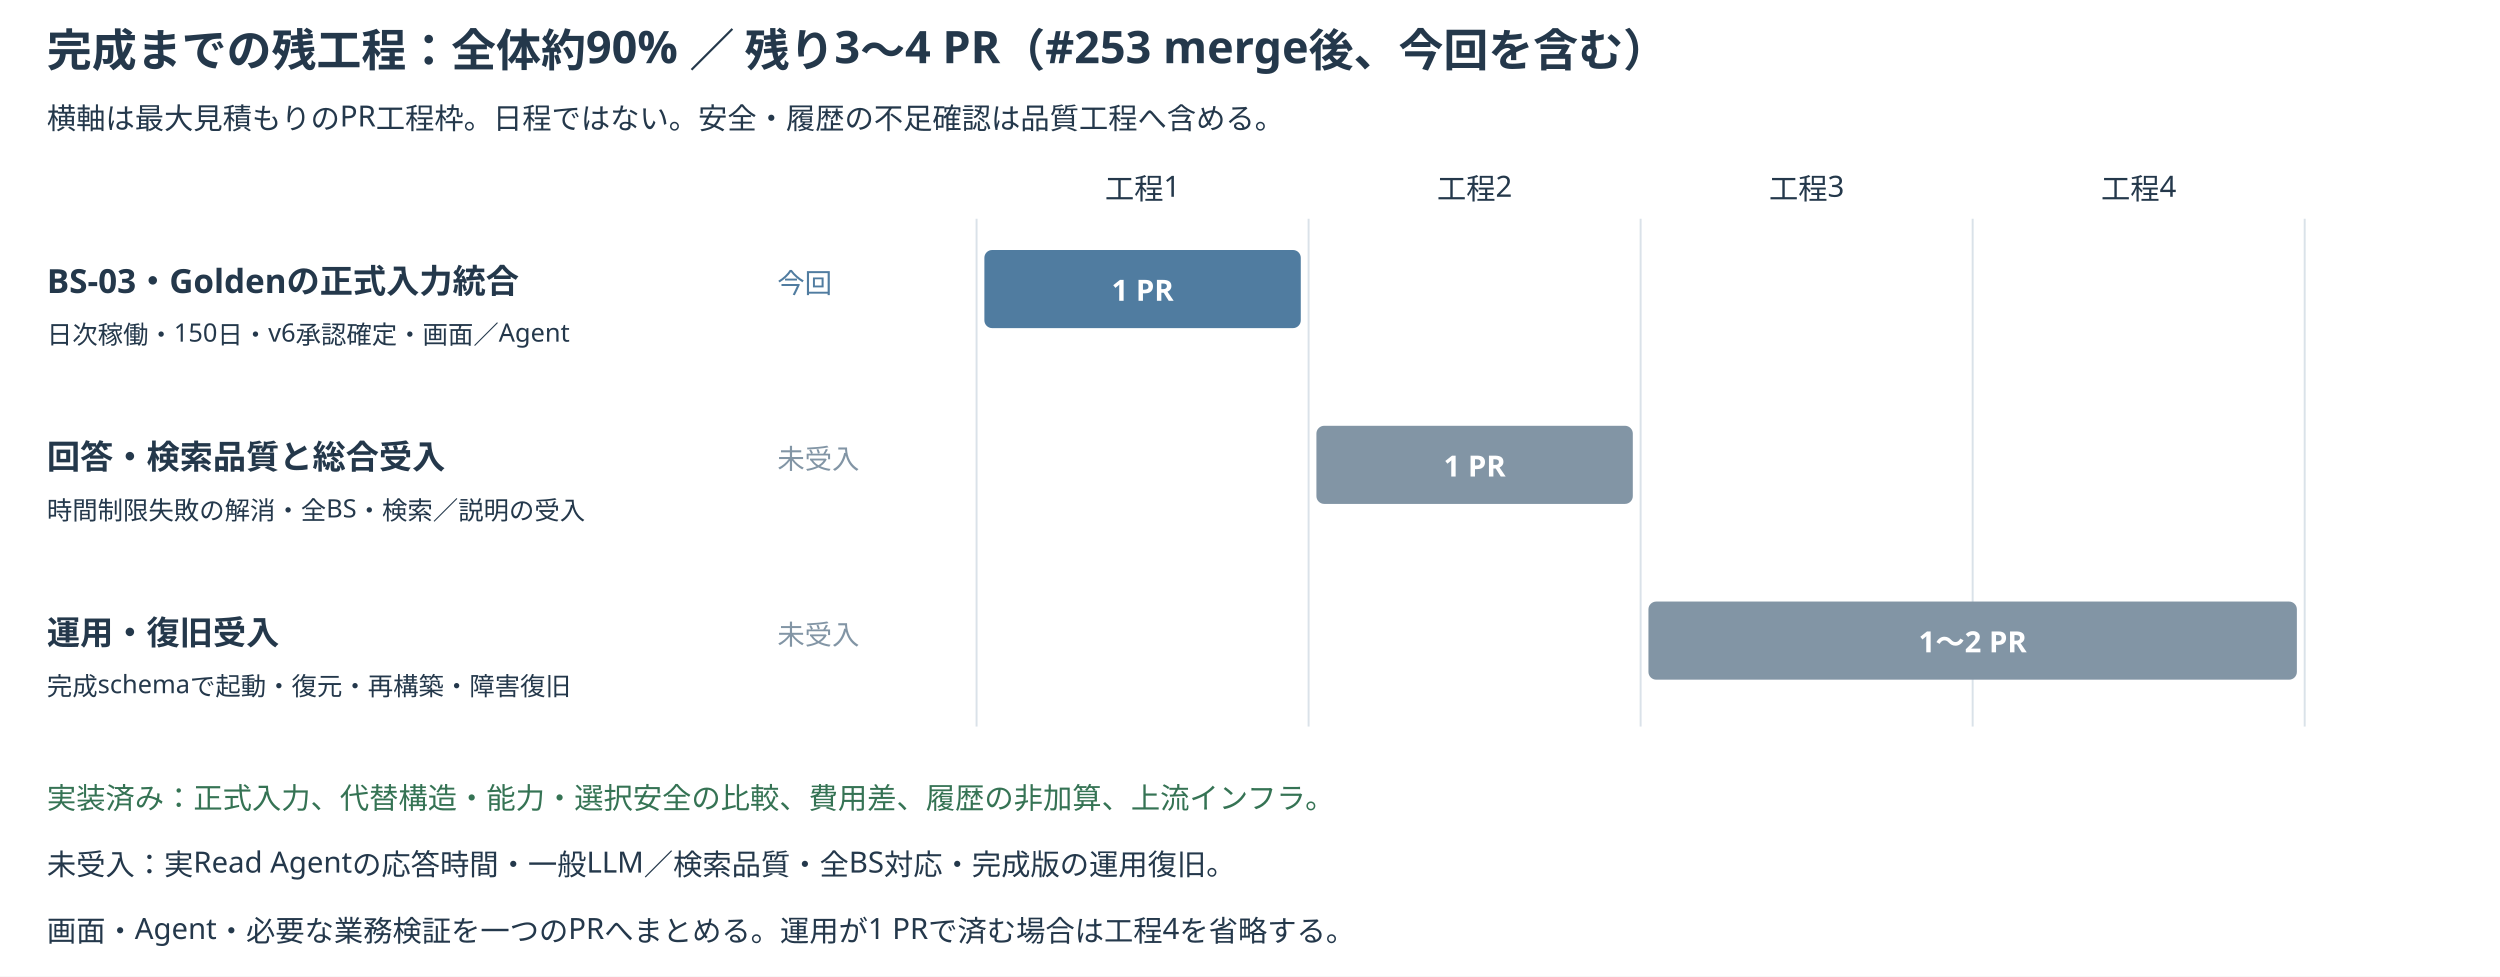
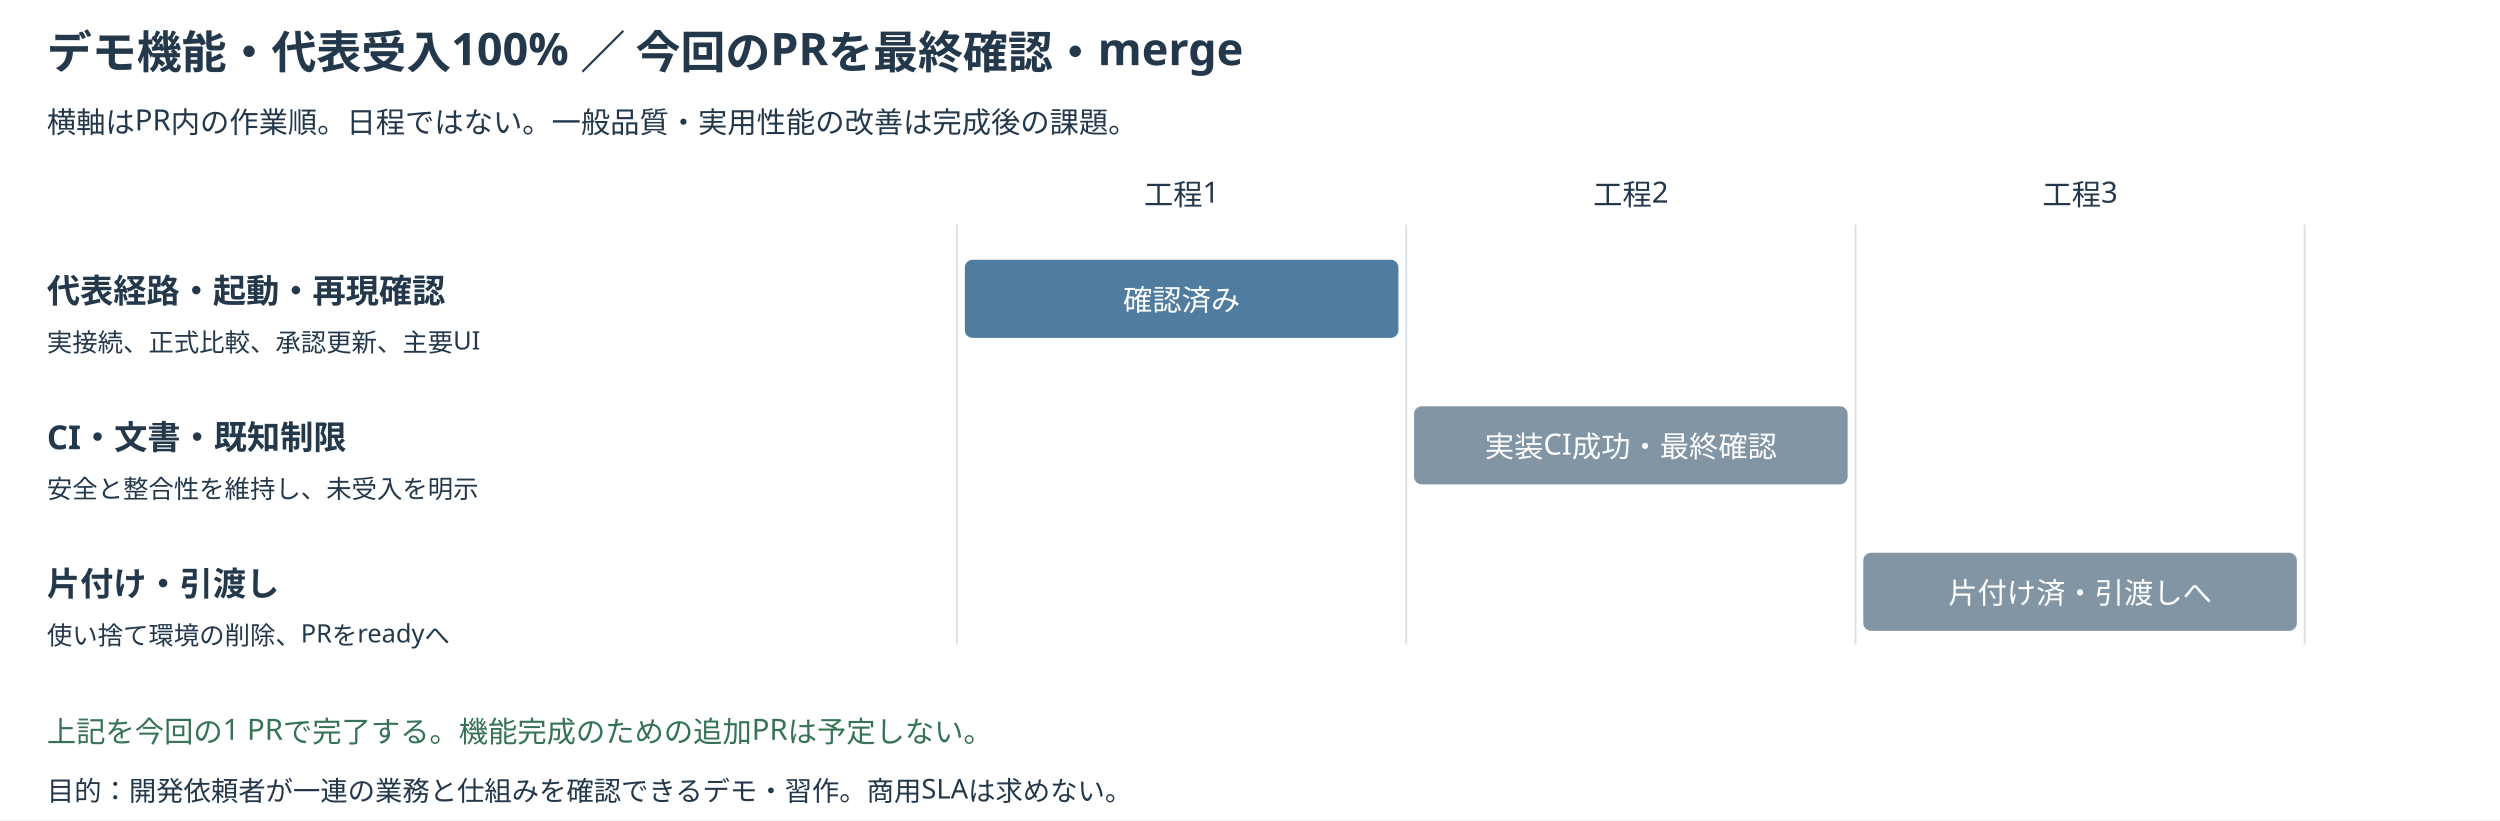
- <svg xmlns="http://www.w3.org/2000/svg" width="1280" height="500" viewBox="0 0 1280 500" role="img" aria-labelledby="title desc">
-   <rect width="1280" height="500" fill="white" />
+ <svg xmlns="http://www.w3.org/2000/svg" width="1280" height="420" viewBox="0 0 1280 420" role="img" aria-labelledby="title desc">
+   <rect width="1280" height="420" fill="white" />
  <g font-family="sans-serif" fill="#24384b">
-     <text x="24" y="34" font-size="23" font-weight="bold">完成までの残工程：全体約90% ／ 残り3〜4 PR（#253 merge後、今回を含む）</text>
-     <text x="24" y="66" font-size="15">横軸は最大見積もりのPR工程枠。日程ではない。安全・履歴の不足確認は品質工程へ含める。</text>
-     <path d="M500 112V372" stroke="#dae2e9" />
-     <text x="585" y="102" text-anchor="middle" font-size="15">工程1</text>
-     <path d="M670 112V372" stroke="#dae2e9" />
-     <text x="755" y="102" text-anchor="middle" font-size="15">工程2</text>
-     <path d="M840 112V372" stroke="#dae2e9" />
-     <text x="925" y="102" text-anchor="middle" font-size="15">工程3</text>
-     <path d="M1010 112V372" stroke="#dae2e9" />
-     <text x="1095" y="102" text-anchor="middle" font-size="15">工程4</text>
-     <path d="M1180 112V372" stroke="#dae2e9" />
-     <text x="24" y="150" font-size="17" font-weight="bold">BS-03・Goldenの正式入力統合</text>
-     <text x="24" y="176" font-size="13">日次稼働・150日・v6承認確定・画面／Agent</text>
-     <text x="398" y="150" font-size="14" fill="#507ca0">今回</text>
-     <rect x="504" y="128" width="162" height="40" rx="4" fill="#507ca0" />
-     <text x="585" y="154" text-anchor="middle" font-size="15" fill="white" font-weight="bold">1 PR</text>
-     <text x="24" y="240" font-size="17" font-weight="bold">回答・検索品質と総合受入</text>
-     <text x="24" y="266" font-size="13">時間制限失敗の解消・全BS・検索／説明の受入</text>
-     <text x="398" y="240" font-size="14" fill="#8295a5">未受入</text>
-     <rect x="674" y="218" width="162" height="40" rx="4" fill="#8295a5" />
-     <text x="755" y="244" text-anchor="middle" font-size="15" fill="white" font-weight="bold">1 PR</text>
-     <text x="24" y="330" font-size="17" font-weight="bold">運用・復旧受入</text>
-     <text x="24" y="356" font-size="13">完成schemaで起動・復元・再構築・障害復旧</text>
-     <text x="398" y="330" font-size="14" fill="#8295a5">未受入</text>
-     <rect x="844" y="308" width="332" height="40" rx="4" fill="#8295a5" />
-     <text x="1010" y="334" text-anchor="middle" font-size="15" fill="white" font-weight="bold">1〜2 PR</text>
-     <text x="24" y="414" font-size="15" fill="#357354">実装済み：正式入力、代替構造・能力・選択安全の比較、費用差、履歴の非加算、上流インフラ。</text>
-     <text x="24" y="448" font-size="15">未受入：実Read Agentの応答時間・一般LLM／検索品質・全BS対応・完成版の運用復旧。</text>
-     <text x="24" y="482" font-size="15">画面・Agent・必要な業務検証を一つのPRへまとめる。運用が1 PRで済む場合は工程4を省略する。</text>
+     <text x="24" y="35" font-size="23" font-weight="bold">デモ機能・代表受入100% ／ 今回のPRを最終確認・merge</text>
+     <text x="24" y="68" font-size="15">横軸はPR内の作業順。日程ではない。一般品質・実用性能の改善は完成後の課題。</text>
+     <path d="M490 115V330 M720 115V330 M950 115V330 M1180 115V330" stroke="#dae2e9" />
+     <text x="605" y="105" text-anchor="middle" font-size="15">工程1</text>
+     <text x="835" y="105" text-anchor="middle" font-size="15">工程2</text>
+     <text x="1065" y="105" text-anchor="middle" font-size="15">工程3</text>
+     <text x="24" y="155" font-size="17" font-weight="bold">代表経路・起動・再現確認</text>
+     <text x="24" y="180" font-size="13">実接続、正式比較、承認更新、主要UI</text>
+     <rect x="494" y="133" width="222" height="40" rx="4" fill="#507ca0" />
+     <text x="605" y="159" text-anchor="middle" font-size="15" fill="white">確認済み</text>
+     <text x="24" y="230" font-size="17" font-weight="bold">CI・文書・既知制限</text>
+     <text x="24" y="255" font-size="13">安全と整合性を維持し、未受入を明示</text>
+     <rect x="724" y="208" width="222" height="40" rx="4" fill="#8295a5" />
+     <text x="835" y="234" text-anchor="middle" font-size="15" fill="white">実装CI成功・最終確認</text>
+     <text x="24" y="305" font-size="17" font-weight="bold">片付け・引渡し</text>
+     <text x="24" y="330" font-size="13">使い捨て環境の削除、PRをreadyへ</text>
+     <rect x="954" y="283" width="222" height="40" rx="4" fill="#8295a5" />
+     <text x="1065" y="309" text-anchor="middle" font-size="15" fill="white">片付け済・引渡しへ</text>
+     <text x="24" y="380" font-size="15" fill="#357354">上記を今回の1 PRで完了する。機能完成のための追加PRは予定しない。</text>
+     <text x="24" y="410" font-size="14">目的：開発依頼者が一連の業務と仕組みを確認できるデモ・習作。商用SLAは求めない。</text>
  </g>
</svg>
